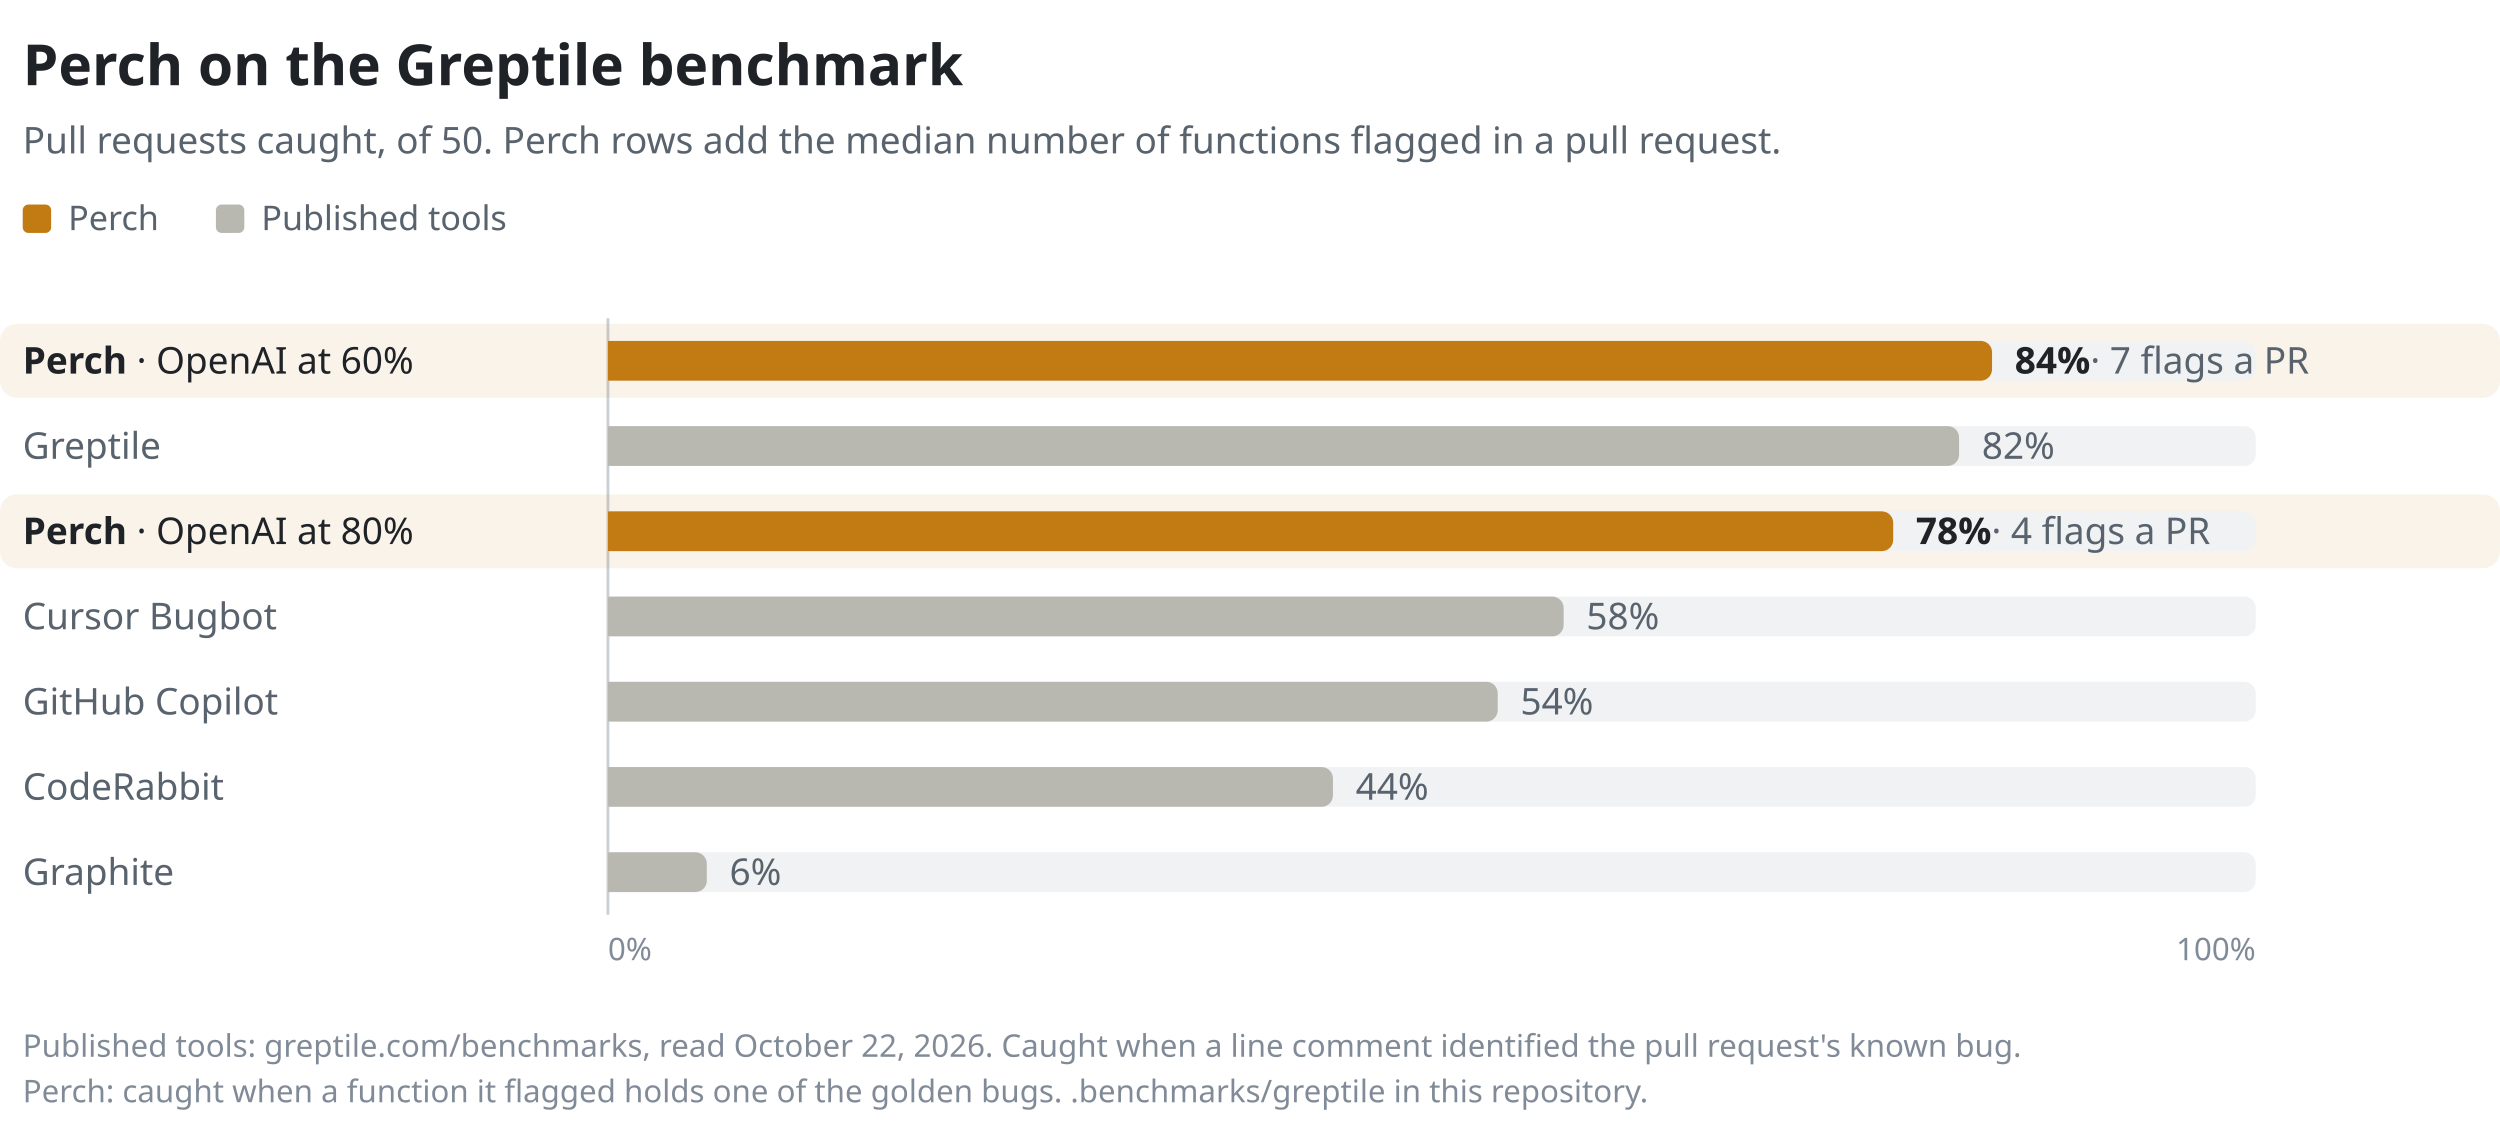
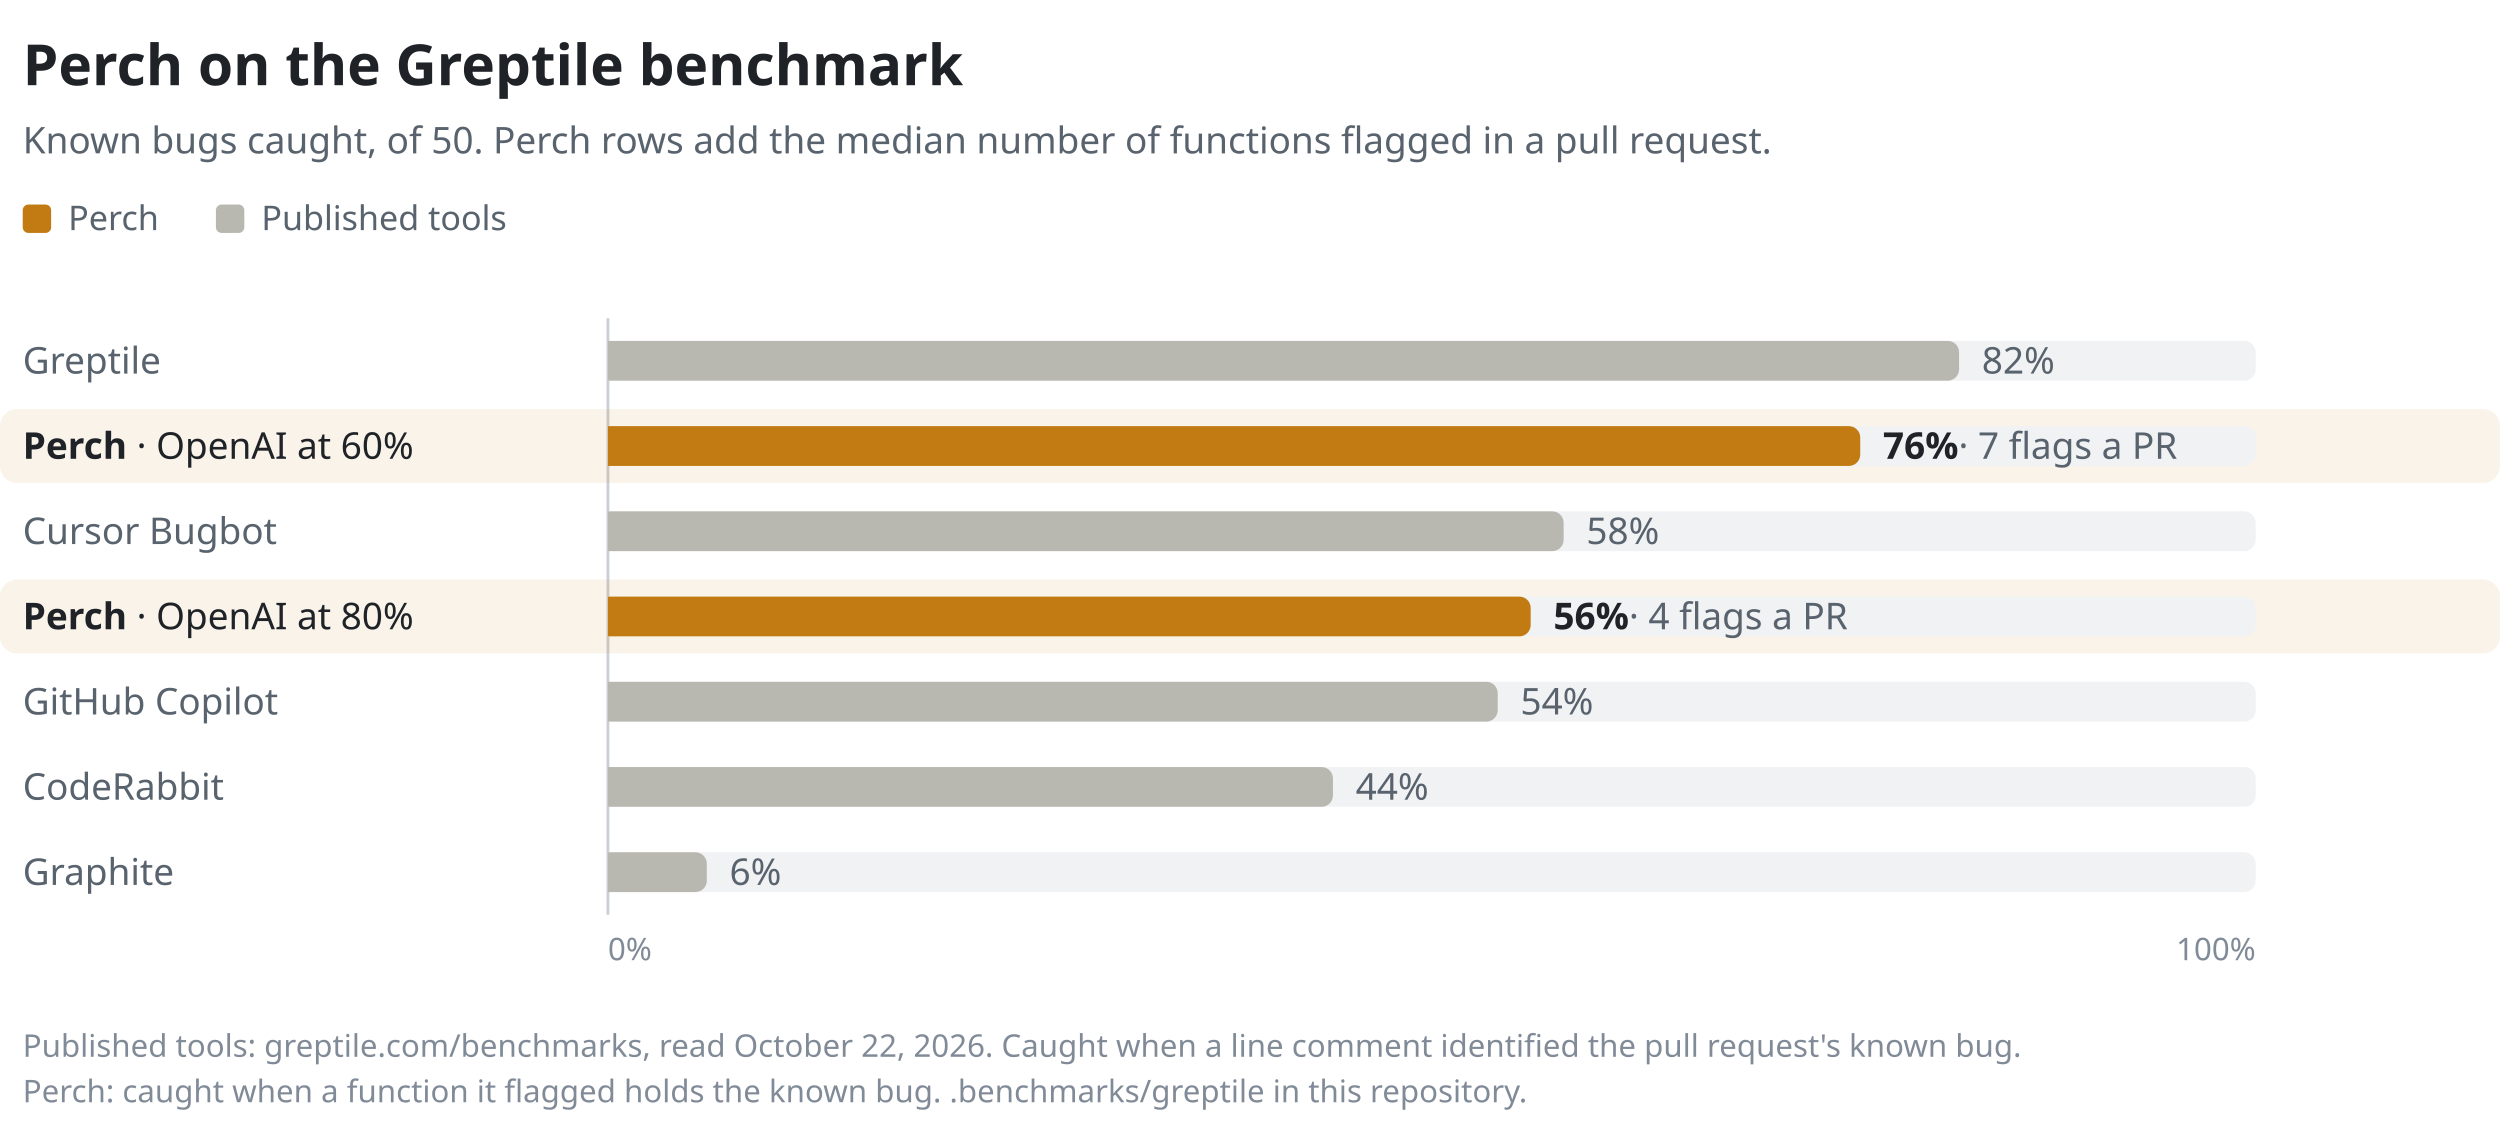
<svg xmlns="http://www.w3.org/2000/svg" width="880" height="402" viewBox="0 0 880 402" role="img" aria-labelledby="title desc">
  <style>text{font-family:-apple-system, BlinkMacSystemFont, 'Segoe UI', 'Noto Sans', Helvetica, Arial, sans-serif}.n{font-variant-numeric:tabular-nums}</style>
  <text x="8" y="30" font-size="20" font-weight="600" fill="#1f2328">Perch on the Greptile benchmark</text>
-   <text x="8" y="54" font-size="13" fill="#59636e">Pull requests caught, of 50. Perch rows add the median number of functions flagged in a pull request.</text>
+   <text x="8" y="54" font-size="13" fill="#59636e">Known bugs caught, of 50. Perch rows add the median number of functions flagged in a pull request.</text>
  <rect x="8" y="72" width="10" height="10" rx="2" fill="#c27a12" />
  <text x="24" y="81" font-size="12" fill="#59636e">Perch</text>
  <rect x="76" y="72" width="10" height="10" rx="2" fill="#b9b8b0" />
  <text x="92" y="81" font-size="12" fill="#59636e">Published tools</text>
  <line x1="214" y1="112" x2="214" y2="322" stroke="#c9cfd6" stroke-width="1" />
  <text class="n" x="214" y="338" font-size="11" fill="#818b98">0%</text>
  <text class="n" x="794" y="338" font-size="11" text-anchor="end" fill="#818b98">100%</text>
-   <rect x="0" y="114" width="880" height="26" rx="6" fill="#c27a12" fill-opacity="0.09" />
-   <text x="8" y="131.5" font-size="13" fill="#1f2328">
+   <text x="8" y="131.5" font-size="13" fill="#59636e">Greptile</text>
+   <path d="M214,120h576a4,4 0 0 1 4,4v6a4,4 0 0 1 -4,4h-576z" fill="#f1f2f4" />
+   <path d="M214,120h471.6a4,4 0 0 1 4,4v6a4,4 0 0 1 -4,4h-471.6z" fill="#b9b8b0" />
+   <text class="n" x="697.6" y="131.5" font-size="13" fill="#59636e">82%</text>
+   <rect x="0" y="144" width="880" height="26" rx="6" fill="#c27a12" fill-opacity="0.09" />
+   <text x="8" y="161.5" font-size="13" fill="#1f2328">
    <tspan font-weight="600">Perch</tspan> · OpenAI at 60%</text>
-   <path d="M214,120h576a4,4 0 0 1 4,4v6a4,4 0 0 1 -4,4h-576z" fill="#f1f2f4" />
-   <path d="M214,120h483.2a4,4 0 0 1 4,4v6a4,4 0 0 1 -4,4h-483.2z" fill="#c27a12" />
-   <text class="n" x="709.2" y="131.5" font-size="13" font-weight="600" fill="#1f2328">84%<tspan font-weight="400" fill="#59636e"> · 7 flags a PR</tspan>
+   <path d="M214,150h576a4,4 0 0 1 4,4v6a4,4 0 0 1 -4,4h-576z" fill="#f1f2f4" />
+   <path d="M214,150h436.8a4,4 0 0 1 4,4v6a4,4 0 0 1 -4,4h-436.8z" fill="#c27a12" />
+   <text class="n" x="662.8" y="161.5" font-size="13" font-weight="600" fill="#1f2328">76%<tspan font-weight="400" fill="#59636e"> · 7 flags a PR</tspan>
  </text>
-   <text x="8" y="161.5" font-size="13" fill="#59636e">Greptile</text>
-   <path d="M214,150h576a4,4 0 0 1 4,4v6a4,4 0 0 1 -4,4h-576z" fill="#f1f2f4" />
-   <path d="M214,150h471.6a4,4 0 0 1 4,4v6a4,4 0 0 1 -4,4h-471.6z" fill="#b9b8b0" />
-   <text class="n" x="697.6" y="161.5" font-size="13" fill="#59636e">82%</text>
-   <rect x="0" y="174" width="880" height="26" rx="6" fill="#c27a12" fill-opacity="0.09" />
-   <text x="8" y="191.5" font-size="13" fill="#1f2328">
+   <text x="8" y="191.5" font-size="13" fill="#59636e">Cursor Bugbot</text>
+   <path d="M214,180h576a4,4 0 0 1 4,4v6a4,4 0 0 1 -4,4h-576z" fill="#f1f2f4" />
+   <path d="M214,180h332.4a4,4 0 0 1 4,4v6a4,4 0 0 1 -4,4h-332.4z" fill="#b9b8b0" />
+   <text class="n" x="558.4" y="191.5" font-size="13" fill="#59636e">58%</text>
+   <rect x="0" y="204" width="880" height="26" rx="6" fill="#c27a12" fill-opacity="0.09" />
+   <text x="8" y="221.5" font-size="13" fill="#1f2328">
    <tspan font-weight="600">Perch</tspan> · OpenAI at 80%</text>
-   <path d="M214,180h576a4,4 0 0 1 4,4v6a4,4 0 0 1 -4,4h-576z" fill="#f1f2f4" />
-   <path d="M214,180h448.4a4,4 0 0 1 4,4v6a4,4 0 0 1 -4,4h-448.4z" fill="#c27a12" />
-   <text class="n" x="674.4" y="191.5" font-size="13" font-weight="600" fill="#1f2328">78%<tspan font-weight="400" fill="#59636e"> · 4 flags a PR</tspan>
+   <path d="M214,210h576a4,4 0 0 1 4,4v6a4,4 0 0 1 -4,4h-576z" fill="#f1f2f4" />
+   <path d="M214,210h320.8a4,4 0 0 1 4,4v6a4,4 0 0 1 -4,4h-320.8z" fill="#c27a12" />
+   <text class="n" x="546.8" y="221.5" font-size="13" font-weight="600" fill="#1f2328">56%<tspan font-weight="400" fill="#59636e"> · 4 flags a PR</tspan>
  </text>
-   <text x="8" y="221.5" font-size="13" fill="#59636e">Cursor Bugbot</text>
-   <path d="M214,210h576a4,4 0 0 1 4,4v6a4,4 0 0 1 -4,4h-576z" fill="#f1f2f4" />
-   <path d="M214,210h332.4a4,4 0 0 1 4,4v6a4,4 0 0 1 -4,4h-332.4z" fill="#b9b8b0" />
-   <text class="n" x="558.4" y="221.5" font-size="13" fill="#59636e">58%</text>
  <text x="8" y="251.5" font-size="13" fill="#59636e">GitHub Copilot</text>
  <path d="M214,240h576a4,4 0 0 1 4,4v6a4,4 0 0 1 -4,4h-576z" fill="#f1f2f4" />
  <path d="M214,240h309.2a4,4 0 0 1 4,4v6a4,4 0 0 1 -4,4h-309.2z" fill="#b9b8b0" />
  <text class="n" x="535.2" y="251.5" font-size="13" fill="#59636e">54%</text>
  <text x="8" y="281.5" font-size="13" fill="#59636e">CodeRabbit</text>
  <path d="M214,270h576a4,4 0 0 1 4,4v6a4,4 0 0 1 -4,4h-576z" fill="#f1f2f4" />
  <path d="M214,270h251.2a4,4 0 0 1 4,4v6a4,4 0 0 1 -4,4h-251.2z" fill="#b9b8b0" />
  <text class="n" x="477.2" y="281.5" font-size="13" fill="#59636e">44%</text>
  <text x="8" y="311.5" font-size="13" fill="#59636e">Graphite</text>
  <path d="M214,300h576a4,4 0 0 1 4,4v6a4,4 0 0 1 -4,4h-576z" fill="#f1f2f4" />
  <path d="M214,300h30.8a4,4 0 0 1 4,4v6a4,4 0 0 1 -4,4h-30.8z" fill="#b9b8b0" />
  <text class="n" x="256.8" y="311.5" font-size="13" fill="#59636e">6%</text>
  <text x="8" y="372" font-size="11" fill="#818b98">Published tools: greptile.com/benchmarks, read October 22, 2026. Caught when a line comment identified the pull request's known bug.</text>
-   <text x="8" y="388" font-size="11" fill="#818b98">Perch: caught when a function it flagged holds one of the golden bugs. .benchmarks/greptile in this repository.</text>
+   <text x="8" y="388" font-size="11" fill="#818b98">Perch: caught when a function it flagged holds the known bug. .benchmarks/greptile in this repository.</text>
</svg>
